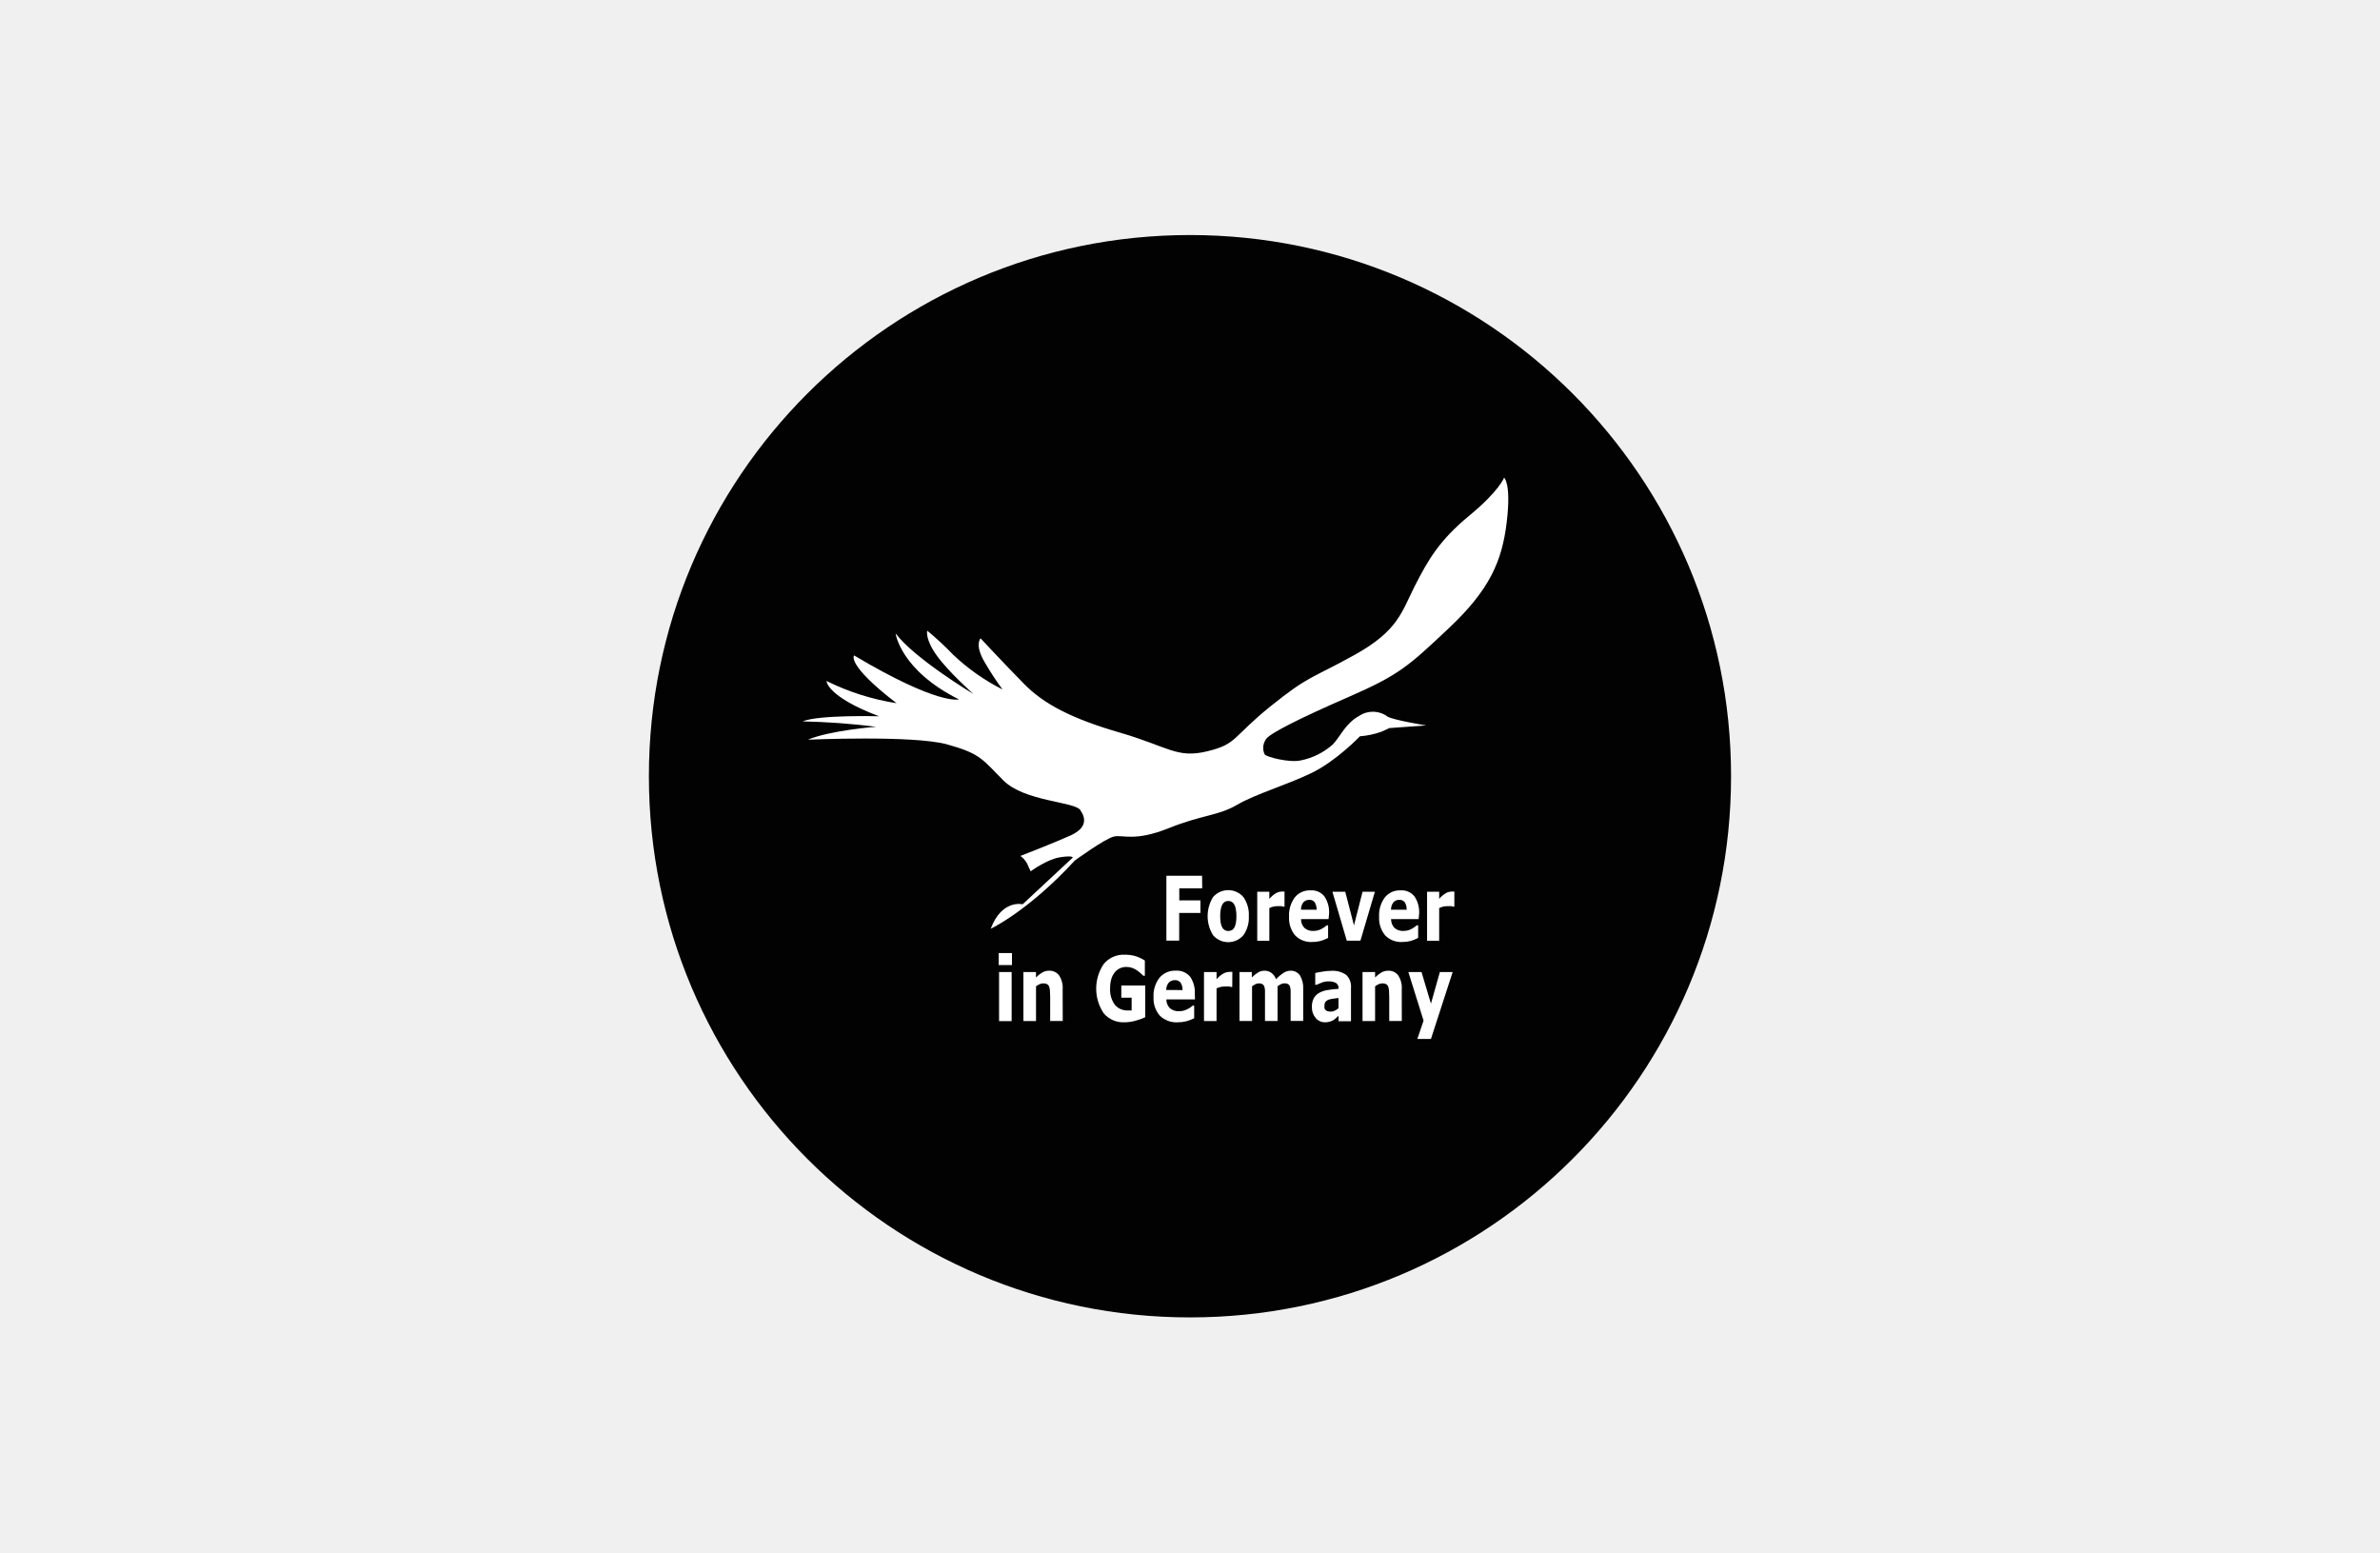
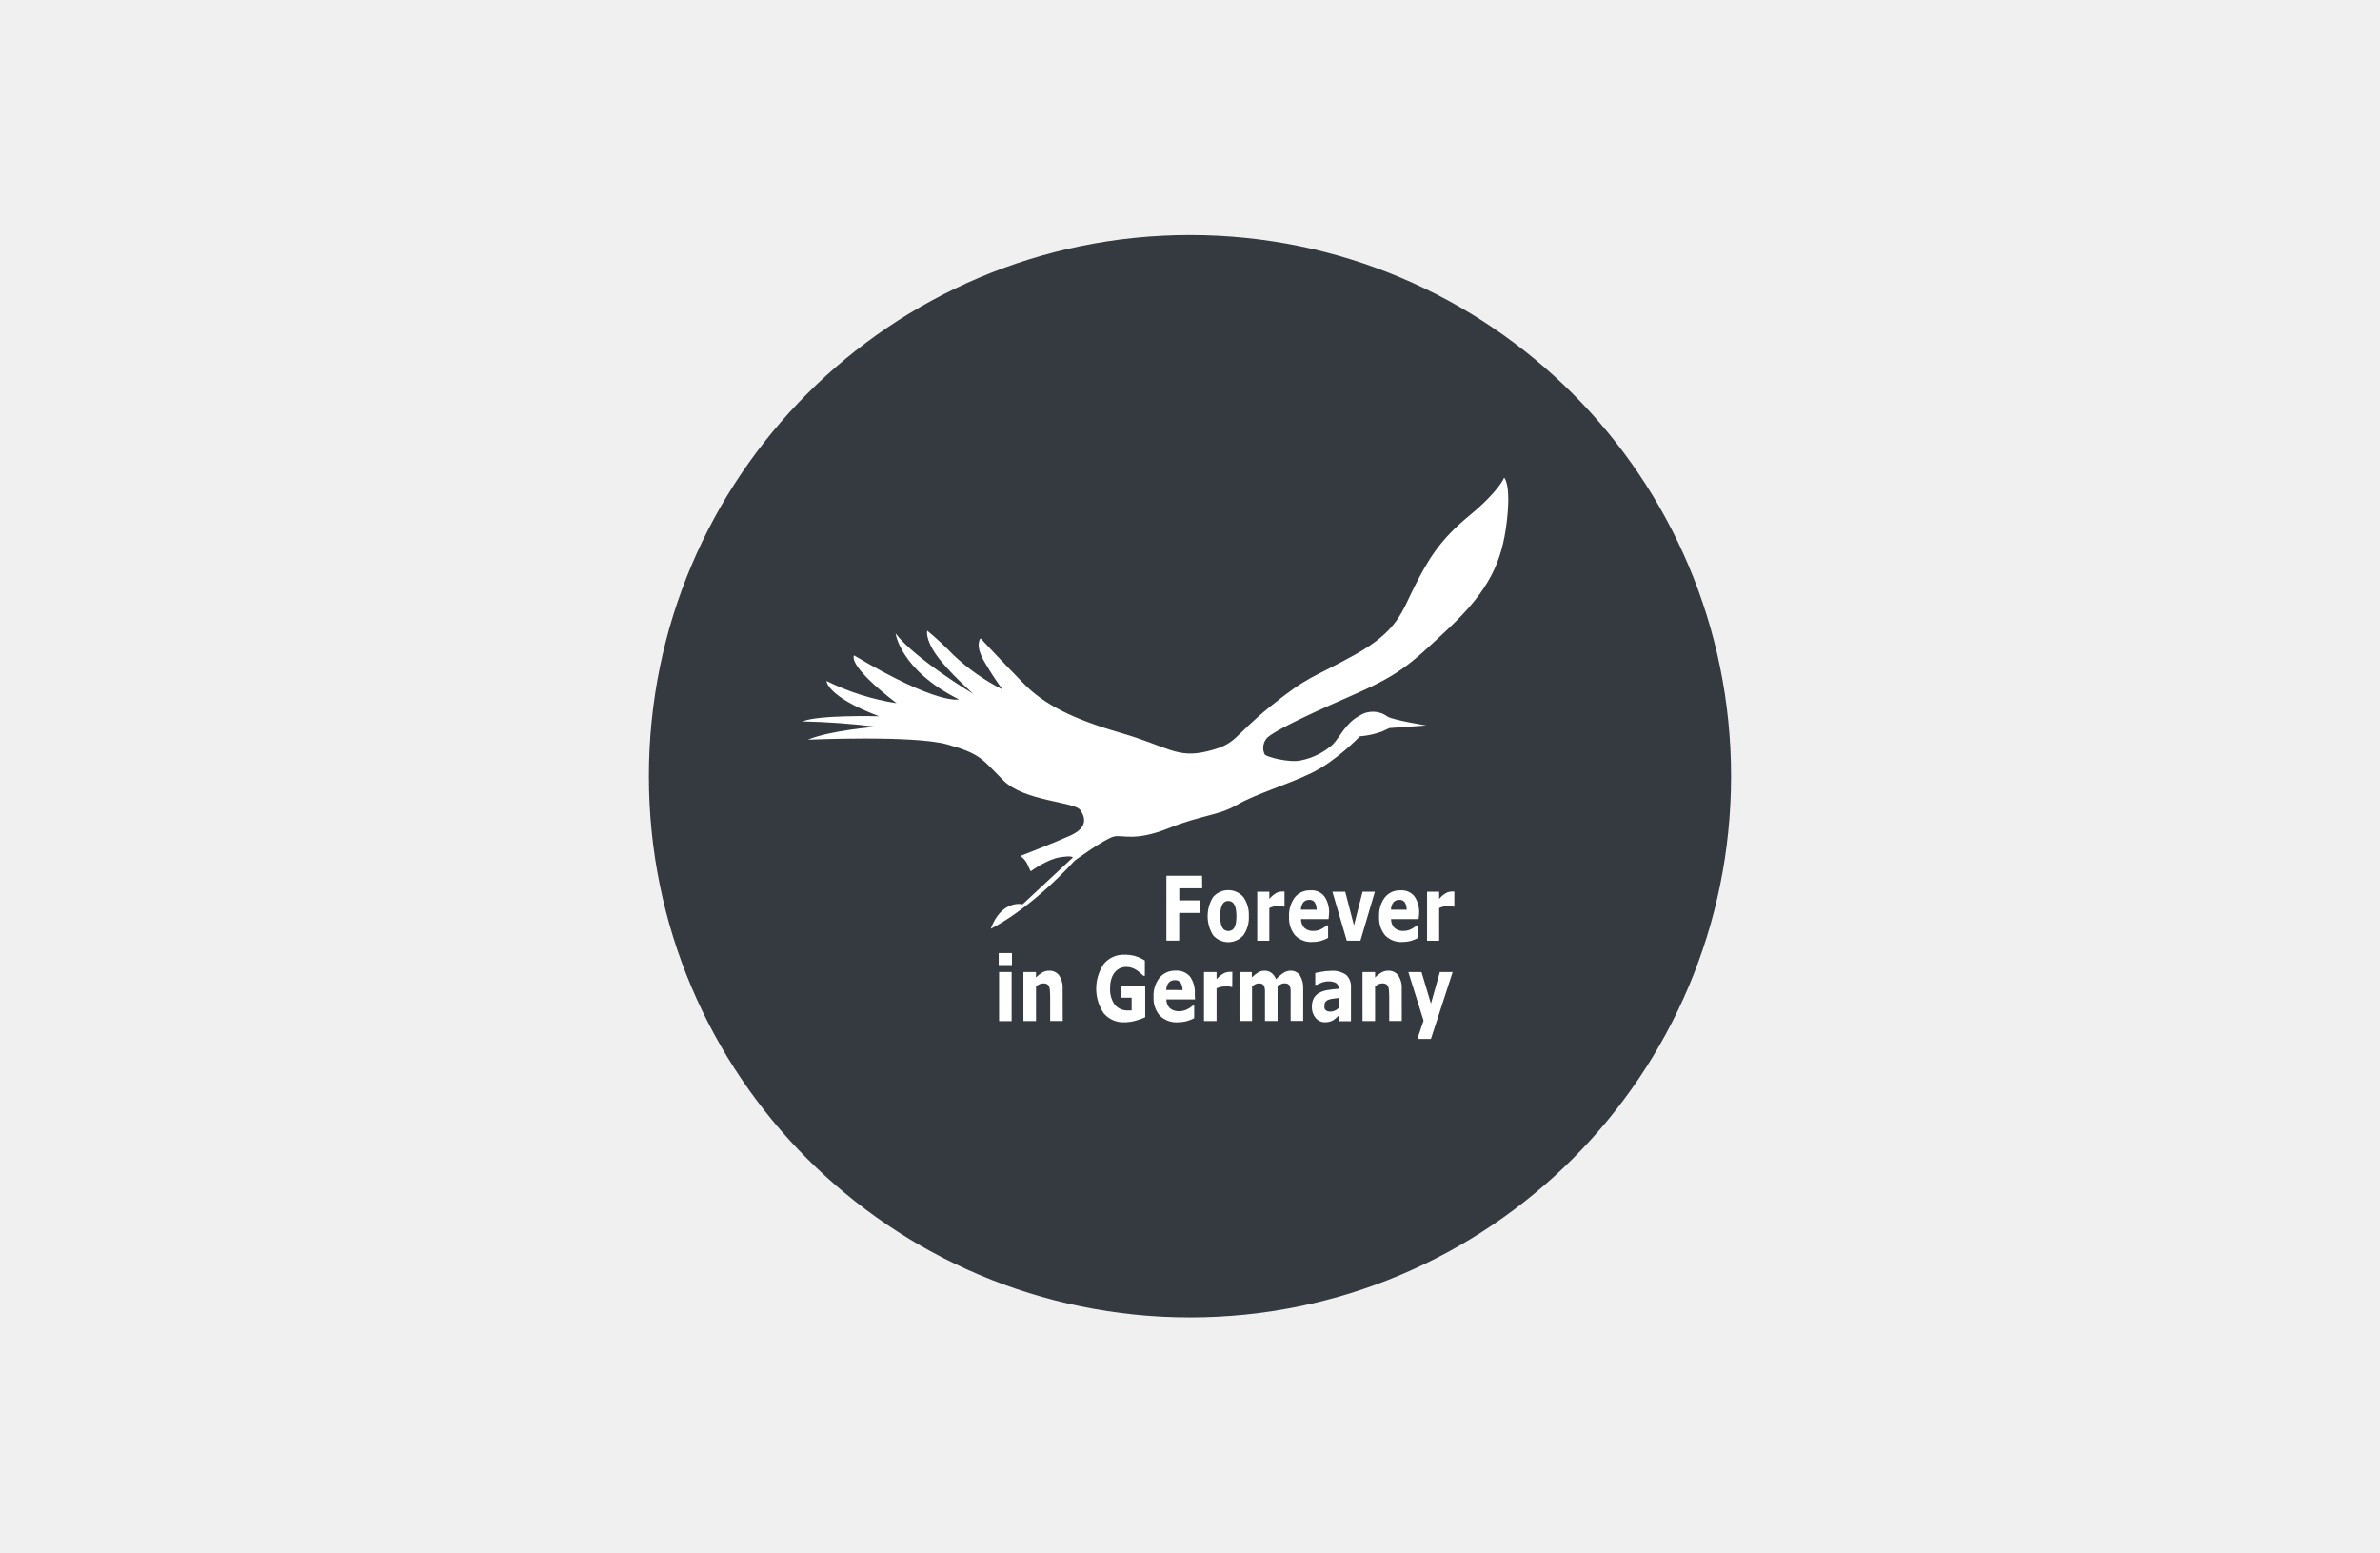
<svg xmlns="http://www.w3.org/2000/svg" viewBox="0 0 509.53 332.3">
  <defs>
-     <style>.cls-1{fill:#020202;}.cls-2{fill:#fff;}.cls-3{fill:none;}</style>
+     <style>.cls-1{fill:#343a40;}.cls-2{fill:#fff;}.cls-3{fill:none;}</style>
  </defs>
  <g id="Layer_2" data-name="Layer 2">
    <g id="Layer_1-2" data-name="Layer 1">
      <circle class="cls-1" cx="254.76" cy="166.15" r="115.84" />
      <path class="cls-2" d="M212.1,198.8s8-3.74,18-14.6c0,0,6.49-4.74,8.42-5.15s4.42,1.13,11.66-1.77,10.61-2.65,14.64-5,10.69-4.26,16-6.84,10.33-7.84,10.33-7.84a17.61,17.61,0,0,0,4.66-1l1.65-.76,7.88-.56s-7-1.13-8.28-1.89a5.23,5.23,0,0,0-6-.2c-3,1.61-4.14,4.5-5.71,6.15a14.68,14.68,0,0,1-6.84,3.42c-2.41.56-7.4-.72-7.76-1.29a3.2,3.2,0,0,1,.56-3.58c1.21-1.13,6.11-3.78,17.17-8.6s12.95-6.59,21.71-14.84,11.38-14.35,12.38-22.68-.56-9.53-.56-9.53-1,2.81-7.44,8.12-8.81,9.47-11.64,15-3.5,9.59-12.91,14.81-9.71,4.33-18,11-7.08,8.08-13.59,9.65-8.32-1-18.66-4-16.28-6.11-20.51-10.41-9.33-9.77-9.33-9.77-1.41,1.37,1,5.31a61.58,61.58,0,0,0,3.7,5.63,44.39,44.39,0,0,1-10.53-7.4,67.27,67.27,0,0,0-5.59-5.19s-.52,1.73,2,5.27,7.88,8.28,7.88,8.28-12.54-7.52-16.65-12.95c0,0,1,7.84,13.55,14.11,0,0-4.34,1.37-22.44-9.41,0,0-1.77,1.89,9.09,10.23a51.64,51.64,0,0,1-15-4.76s0,3.3,11.26,7.56c0,0-12.83-.36-16.38,1.09a153.5,153.5,0,0,1,15.74,1.15s-9.89.78-14.6,2.77c0,0,22.56-1,29.79,1s7.54,3.2,12.06,7.72,15.2,4.52,16.46,6.33,1.45,3.86-2.17,5.49-10.64,4.34-10.64,4.34a4.91,4.91,0,0,1,1.45,1.66,17.13,17.13,0,0,0,.75,1.63s3.47-2.56,6.27-3,2.74.06,2.74.06l-10.74,10S214.48,192.44,212.1,198.8Z" />
      <path class="cls-2" d="M257.38,190.14h-4.91v2.58H257v2.69h-4.55v5.93h-2.74V187.45h7.64Z" />
      <path class="cls-2" d="M267.36,196.11a6.48,6.48,0,0,1-1.16,4.07,4.29,4.29,0,0,1-6.5,0,7.75,7.75,0,0,1,0-8.16,4.29,4.29,0,0,1,6.5,0A6.53,6.53,0,0,1,267.36,196.11Zm-3.17,2.55a3.06,3.06,0,0,0,.38-1,7.56,7.56,0,0,0,.13-1.56,7.83,7.83,0,0,0-.13-1.55,3.14,3.14,0,0,0-.36-1,1.35,1.35,0,0,0-.55-.54,1.55,1.55,0,0,0-.69-.16,1.6,1.6,0,0,0-.66.13,1.41,1.41,0,0,0-.56.52,3.05,3.05,0,0,0-.38,1,7.6,7.6,0,0,0-.14,1.6,7.93,7.93,0,0,0,.12,1.49,3,3,0,0,0,.36,1,1.46,1.46,0,0,0,.55.53,1.6,1.6,0,0,0,1.4,0A1.31,1.31,0,0,0,264.19,198.66Z" />
      <path class="cls-2" d="M275,194.07h-.23a1.83,1.83,0,0,0-.53-.11l-.61,0a4,4,0,0,0-1.88.41v7h-2.59V190.87h2.59v1.54a5.47,5.47,0,0,1,1.48-1.26,2.63,2.63,0,0,1,1.16-.31h.31l.3,0Z" />
      <path class="cls-2" d="M284.43,196.73h-5.9a2.72,2.72,0,0,0,.72,1.88,2.67,2.67,0,0,0,2,.65,3.5,3.5,0,0,0,1.58-.38,4.71,4.71,0,0,0,1.21-.82h.29v2.7a8,8,0,0,1-1.65.66,6.68,6.68,0,0,1-1.71.21,4.76,4.76,0,0,1-3.71-1.42,5.8,5.8,0,0,1-1.29-4,6.37,6.37,0,0,1,1.22-4.11,4.07,4.07,0,0,1,3.35-1.52,3.48,3.48,0,0,1,3,1.29,6,6,0,0,1,1,3.72Zm-2.56-2a2.83,2.83,0,0,0-.4-1.59,1.35,1.35,0,0,0-1.18-.53,1.62,1.62,0,0,0-1.23.5,2.48,2.48,0,0,0-.54,1.61Z" />
      <path class="cls-2" d="M294.35,190.87l-3.1,10.48h-2.92l-3.08-10.48H288l1.87,7.21,1.84-7.21Z" />
      <path class="cls-2" d="M303.71,196.73h-5.9a2.72,2.72,0,0,0,.72,1.88,2.67,2.67,0,0,0,2,.65,3.5,3.5,0,0,0,1.58-.38,4.71,4.71,0,0,0,1.21-.82h.29v2.7a8,8,0,0,1-1.65.66,6.68,6.68,0,0,1-1.71.21,4.76,4.76,0,0,1-3.71-1.42,5.8,5.8,0,0,1-1.29-4,6.37,6.37,0,0,1,1.22-4.11,4.07,4.07,0,0,1,3.35-1.52,3.48,3.48,0,0,1,3,1.29,6,6,0,0,1,1,3.72Zm-2.56-2a2.83,2.83,0,0,0-.4-1.59,1.35,1.35,0,0,0-1.18-.53,1.62,1.62,0,0,0-1.23.5,2.48,2.48,0,0,0-.54,1.61Z" />
      <path class="cls-2" d="M311.36,194.07h-.23a1.83,1.83,0,0,0-.53-.11l-.61,0a4,4,0,0,0-1.88.41v7h-2.59V190.87h2.59v1.54a5.47,5.47,0,0,1,1.48-1.26,2.63,2.63,0,0,1,1.16-.31h.31l.3,0Z" />
      <path class="cls-2" d="M216.65,206.57h-2.84V204h2.84Zm-.07,12h-2.69V208.06h2.69Z" />
      <path class="cls-2" d="M227.52,218.54h-2.69v-5.2q0-.63-.05-1.26a3.23,3.23,0,0,0-.18-.93,1,1,0,0,0-.44-.5,1.68,1.68,0,0,0-.8-.16,2,2,0,0,0-.74.15,3.68,3.68,0,0,0-.82.48v7.43H219.1V208.06h2.69v1.16a6.8,6.8,0,0,1,1.37-1.07,2.92,2.92,0,0,1,1.46-.37,2.53,2.53,0,0,1,2.12,1,4.79,4.79,0,0,1,.76,3Z" />
      <path class="cls-2" d="M245.18,217.74a12.83,12.83,0,0,1-2,.72,8.72,8.72,0,0,1-2.45.36,5.46,5.46,0,0,1-4.44-1.93,9.43,9.43,0,0,1,0-10.54,5.5,5.5,0,0,1,4.51-2,8.6,8.6,0,0,1,2.09.25,8.19,8.19,0,0,1,2.21,1v3.26h-.32l-.61-.56a7.44,7.44,0,0,0-.78-.61,4.57,4.57,0,0,0-1-.51,3.5,3.5,0,0,0-1.23-.21,3.31,3.31,0,0,0-1.38.28,3.18,3.18,0,0,0-1.11.86,4.11,4.11,0,0,0-.74,1.42,6.62,6.62,0,0,0-.27,2,5.53,5.53,0,0,0,1,3.53,3.47,3.47,0,0,0,2.89,1.22h.36l.36,0v-2.72h-2.21v-2.62h5.12Z" />
      <path class="cls-2" d="M255.84,213.92H249.7a2.66,2.66,0,0,0,.75,1.88,2.85,2.85,0,0,0,2,.65,3.77,3.77,0,0,0,1.65-.38,4.92,4.92,0,0,0,1.26-.82h.3v2.7a8.56,8.56,0,0,1-1.72.66,7.23,7.23,0,0,1-1.78.21,5.07,5.07,0,0,1-3.86-1.42,5.65,5.65,0,0,1-1.34-4,6.2,6.2,0,0,1,1.27-4.11,4.31,4.31,0,0,1,3.49-1.52,3.69,3.69,0,0,1,3.07,1.29,5.85,5.85,0,0,1,1,3.72Zm-2.67-2a2.75,2.75,0,0,0-.42-1.59,1.43,1.43,0,0,0-1.23-.53,1.72,1.72,0,0,0-1.28.5,2.42,2.42,0,0,0-.56,1.61Z" />
      <path class="cls-2" d="M263.81,211.26h-.24a2,2,0,0,0-.55-.11l-.63,0a4.91,4.91,0,0,0-1,.09,4.84,4.84,0,0,0-.94.32v7h-2.69V208.06h2.69v1.54a5.64,5.64,0,0,1,1.54-1.26,2.83,2.83,0,0,1,1.21-.31h.32l.31,0Z" />
      <path class="cls-2" d="M273.51,211.11v7.43h-2.69V213.3q0-.76,0-1.3a2.81,2.81,0,0,0-.16-.87.94.94,0,0,0-.41-.49,1.57,1.57,0,0,0-.76-.15,1.6,1.6,0,0,0-.77.2,5.32,5.32,0,0,0-.67.42v7.43h-2.69V208.06H268v1.16a7.36,7.36,0,0,1,1.33-1.06,2.65,2.65,0,0,1,1.4-.38,2.41,2.41,0,0,1,1.46.46,3,3,0,0,1,1,1.36,8.52,8.52,0,0,1,1.56-1.33,2.76,2.76,0,0,1,1.49-.49,2.35,2.35,0,0,1,2.06,1,5.12,5.12,0,0,1,.7,2.93v6.82h-2.69V213.3q0-.77,0-1.31a2.73,2.73,0,0,0-.16-.87.9.9,0,0,0-.4-.49,1.61,1.61,0,0,0-.78-.15,1.58,1.58,0,0,0-.66.14A4.72,4.72,0,0,0,273.51,211.11Z" />
      <path class="cls-2" d="M286.56,217.43l-.54.49a3.86,3.86,0,0,1-.6.46,3.31,3.31,0,0,1-.82.33,3.82,3.82,0,0,1-.93.11,2.55,2.55,0,0,1-2-.92,3.46,3.46,0,0,1-.81-2.36,3.79,3.79,0,0,1,.41-1.88,3,3,0,0,1,1.16-1.15,5.56,5.56,0,0,1,1.85-.6q1.1-.18,2.29-.26v-.06a1.27,1.27,0,0,0-.57-1.2,3.37,3.37,0,0,0-1.67-.33,3.91,3.91,0,0,0-1.42.29q-.75.29-1.08.45h-.25v-2.53A13.12,13.12,0,0,1,283,208a9.81,9.81,0,0,1,1.92-.19,5,5,0,0,1,3.31.88,3.47,3.47,0,0,1,1,2.77v7.13h-2.66Zm0-1.63v-2.18q-.54.06-1.18.15a4.69,4.69,0,0,0-1,.23,1.32,1.32,0,0,0-.62.46,1.35,1.35,0,0,0-.21.79,2.57,2.57,0,0,0,0,.53.82.82,0,0,0,.22.39,1,1,0,0,0,.41.27,2.32,2.32,0,0,0,.75.09,1.83,1.83,0,0,0,.82-.2A2.51,2.51,0,0,0,286.56,215.8Z" />
      <path class="cls-2" d="M300.11,218.54h-2.69v-5.2q0-.63-.05-1.26a3.22,3.22,0,0,0-.18-.93,1,1,0,0,0-.44-.5,1.68,1.68,0,0,0-.8-.16,2,2,0,0,0-.74.15,3.67,3.67,0,0,0-.82.48v7.43h-2.69V208.06h2.69v1.16a6.8,6.8,0,0,1,1.37-1.07,2.92,2.92,0,0,1,1.46-.37,2.53,2.53,0,0,1,2.12,1,4.8,4.8,0,0,1,.76,3Z" />
      <path class="cls-2" d="M306.35,214.83l1.91-6.77H311l-4.65,14.32h-2.91l1.33-3.92-3.26-10.4h2.82Z" />
      <rect class="cls-3" width="509.53" height="332.3" />
    </g>
  </g>
</svg>
